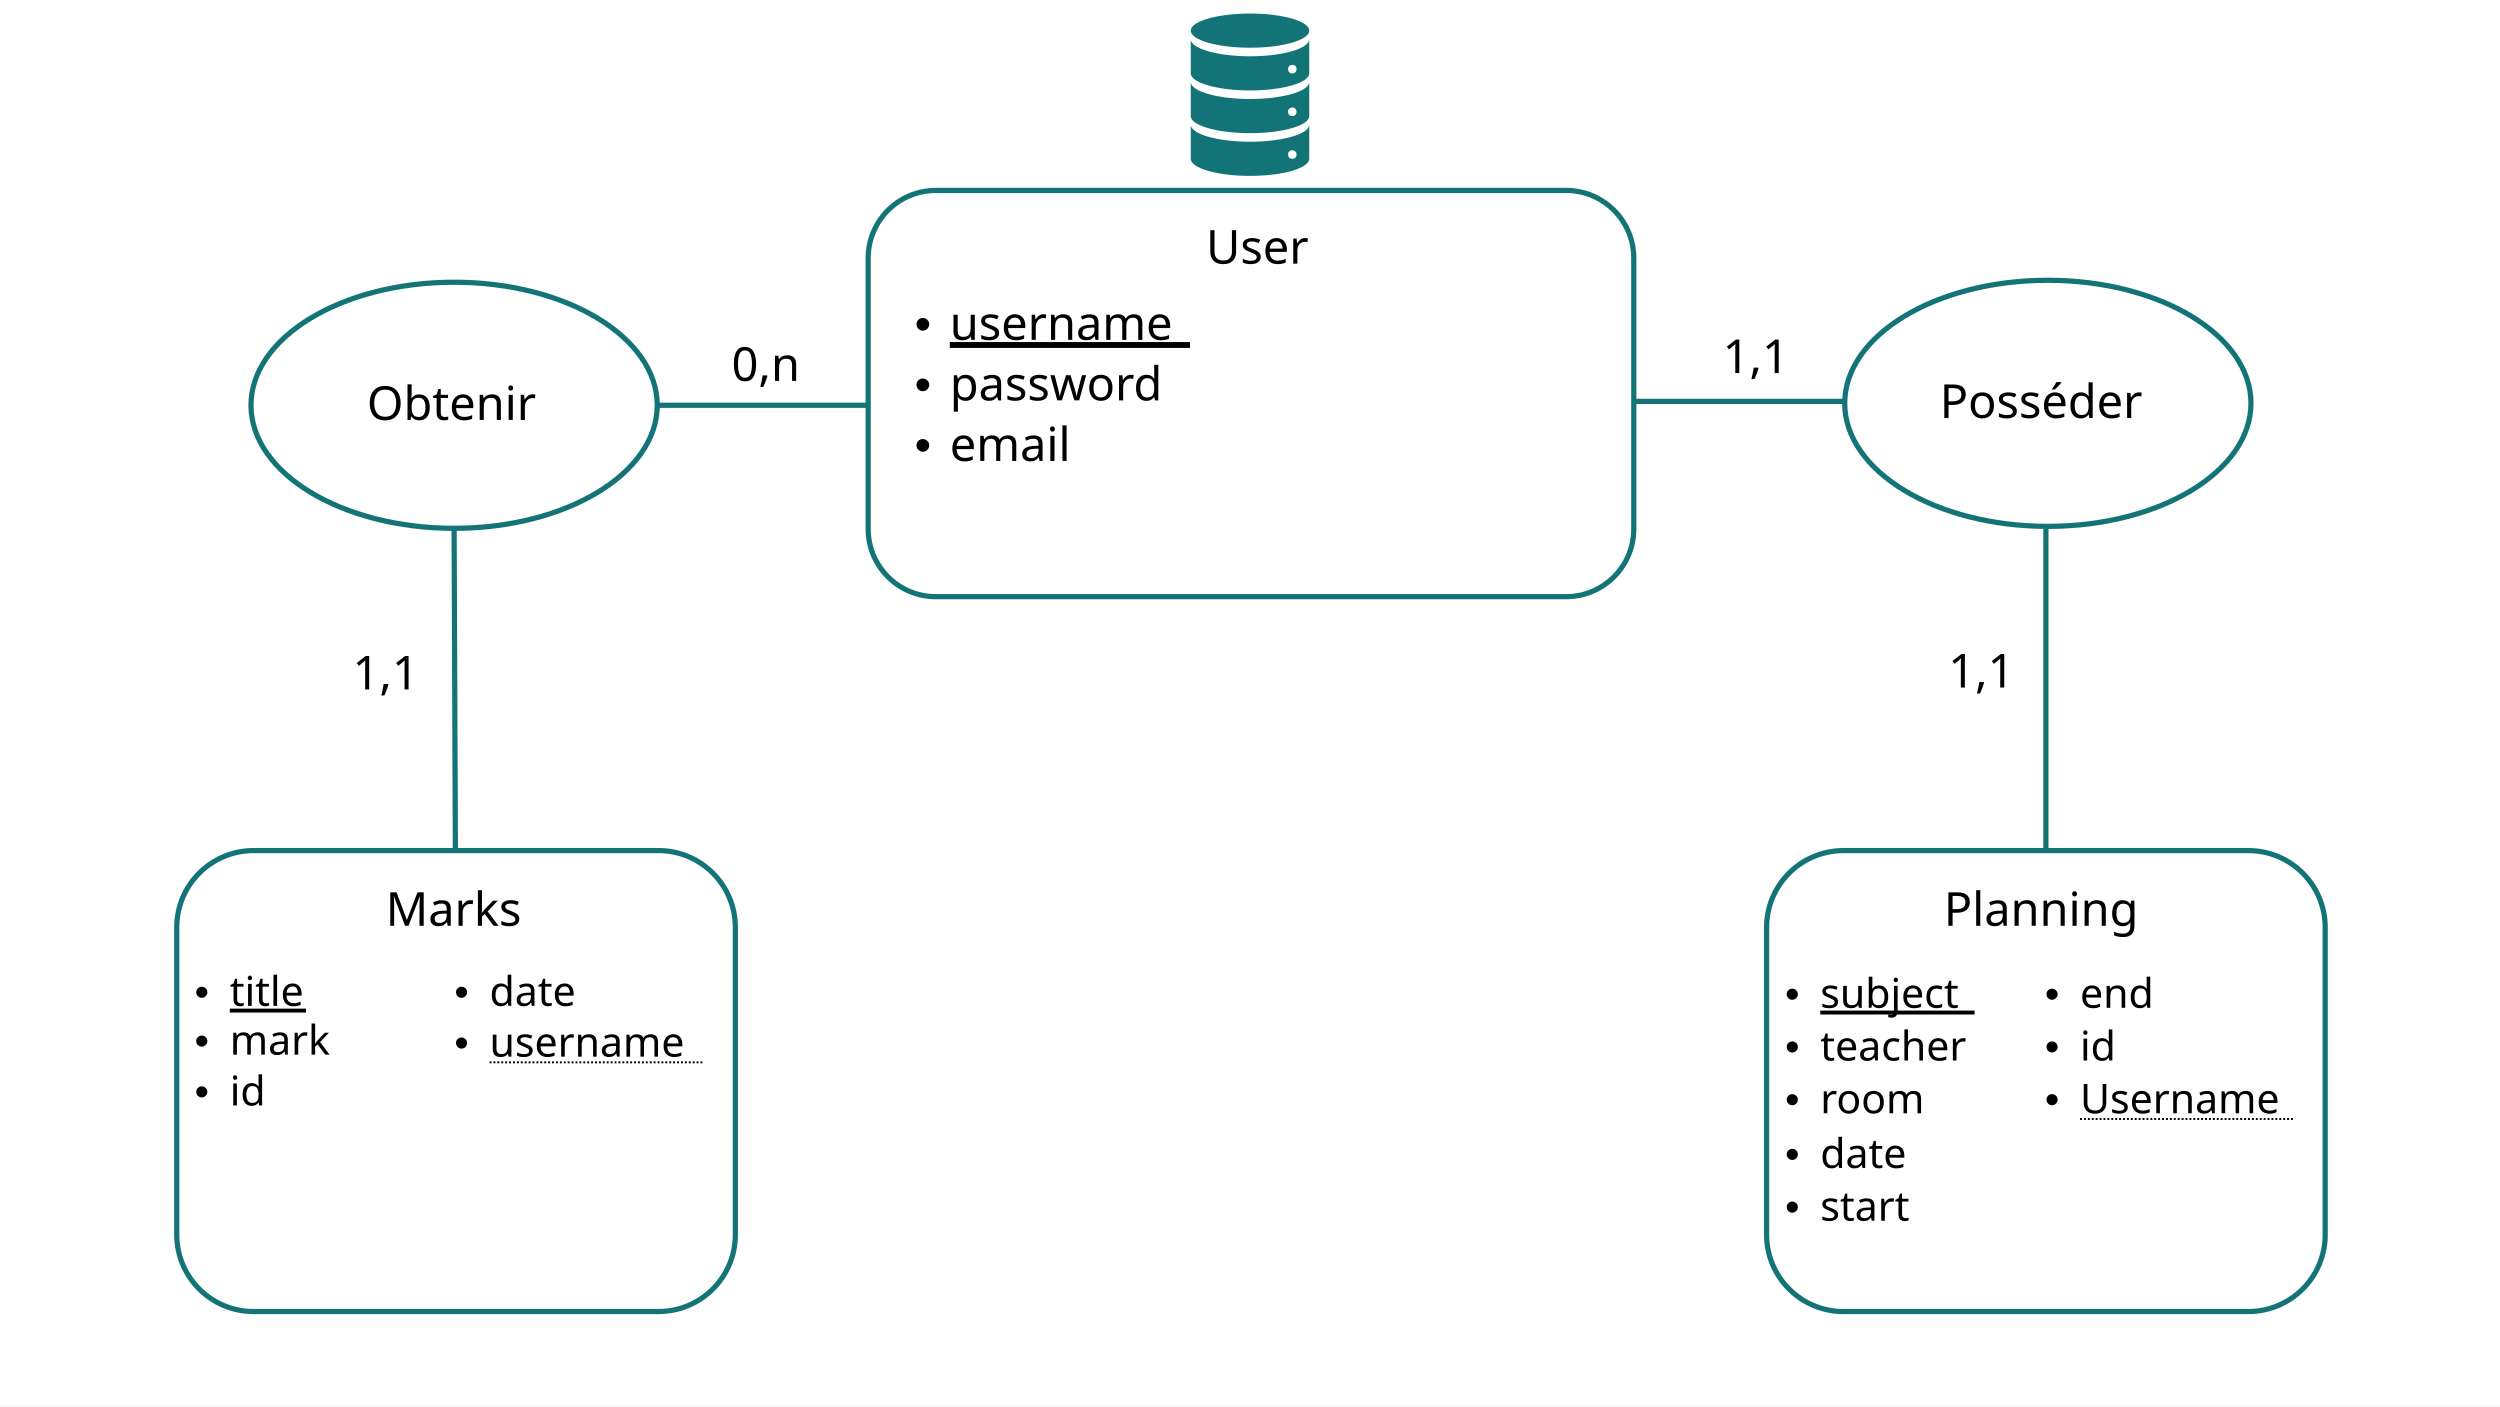
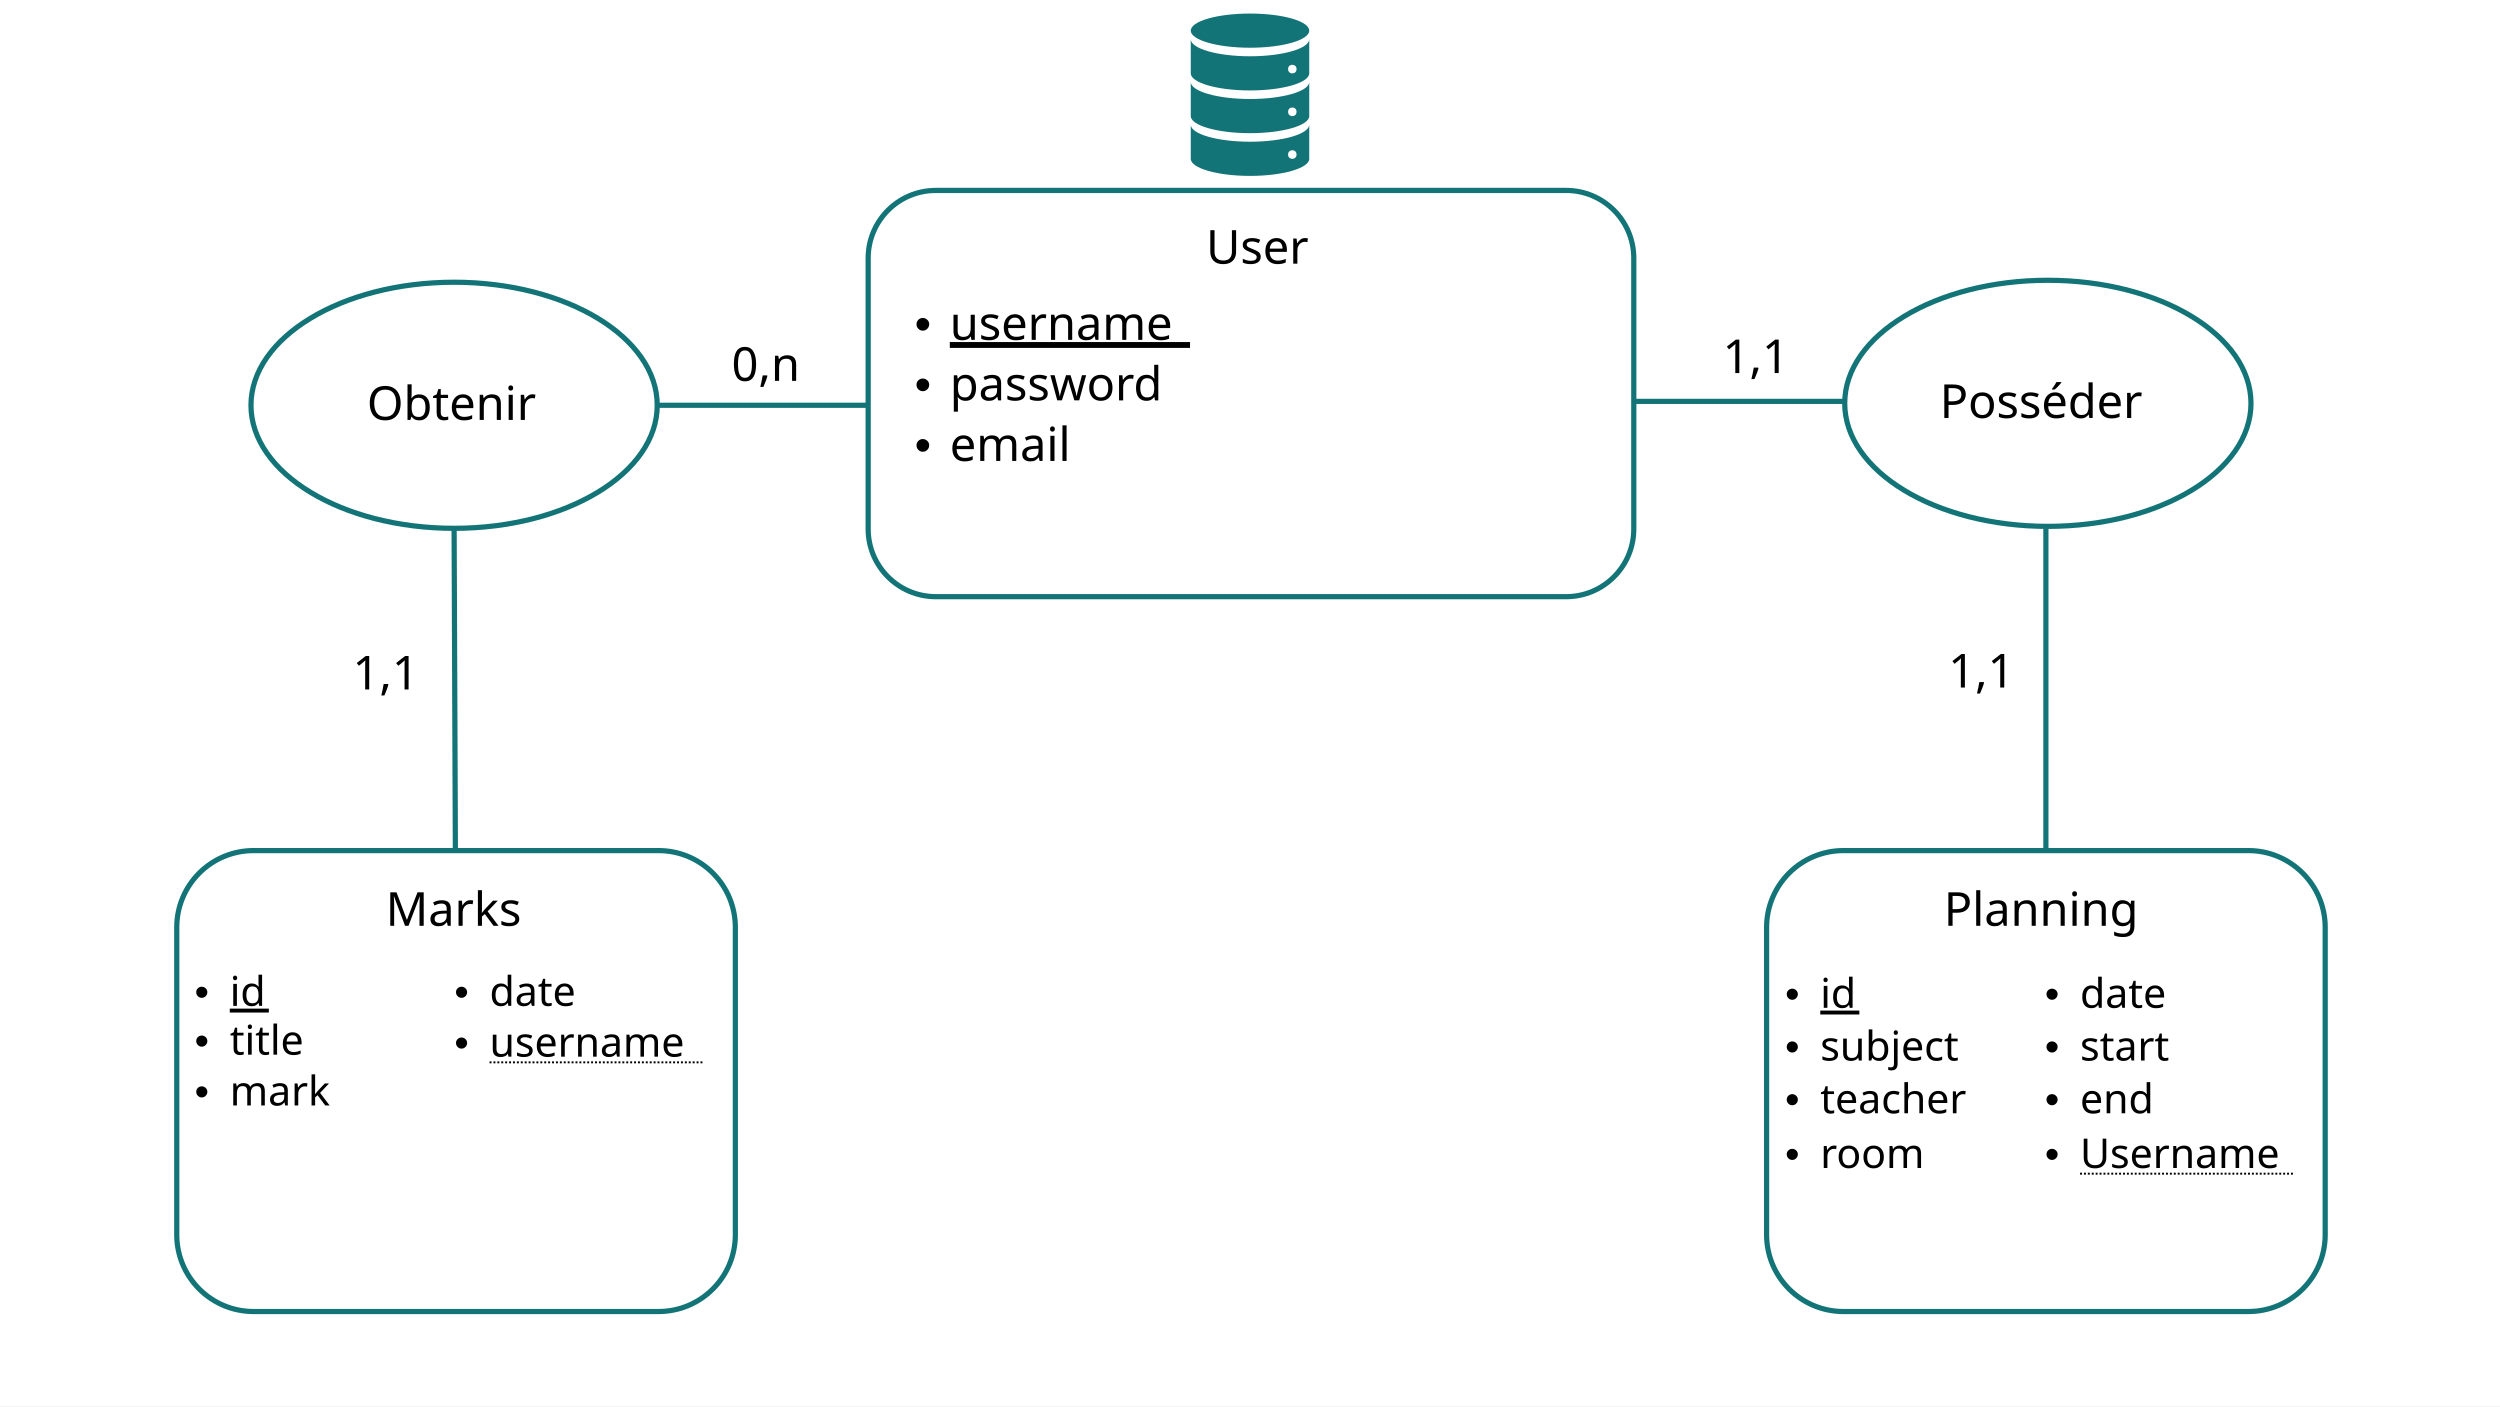
<svg xmlns="http://www.w3.org/2000/svg" width="1280" height="720" overflow="hidden">
  <defs>
    <clipPath id="clip0">
      <rect x="0" y="0" width="1280" height="720" />
    </clipPath>
    <clipPath id="clip1">
      <rect x="588" y="-4" width="104" height="105" />
    </clipPath>
    <clipPath id="clip2">
      <rect x="588" y="-4" width="104" height="105" />
    </clipPath>
    <clipPath id="clip3">
      <rect x="588" y="-4" width="104" height="105" />
    </clipPath>
  </defs>
  <g clip-path="url(#clip0)">
    <rect x="0" y="0" width="1280" height="720" fill="#FFFFFF" />
    <g clip-path="url(#clip1)">
      <g clip-path="url(#clip2)">
        <g clip-path="url(#clip3)">
          <path d="M82.333 19.5C82.333 24.287 68.753 28.167 52 28.167 35.247 28.167 21.667 24.287 21.667 19.5 21.667 14.713 35.247 10.833 52 10.833 68.753 10.833 82.333 14.713 82.333 19.5Z" fill="#137478" transform="matrix(1 0 0 1.00962 588 -4)" />
          <path d="M73.667 41.167C72.367 41.167 71.5 40.3 71.5 39 71.5 37.7 72.367 36.833 73.667 36.833 74.967 36.833 75.833 37.7 75.833 39 75.833 40.3 74.967 41.167 73.667 41.167ZM52 32.5C35.317 32.5 21.667 28.6 21.667 23.833L21.667 41.167C21.667 45.933 35.317 49.833 52 49.833 68.683 49.833 82.333 45.933 82.333 41.167L82.333 23.833C82.333 28.6 68.683 32.5 52 32.5Z" fill="#137478" transform="matrix(1 0 0 1.00962 588 -4)" />
          <path d="M73.667 62.833C72.367 62.833 71.5 61.967 71.5 60.667 71.5 59.367 72.367 58.5 73.667 58.5 74.967 58.5 75.833 59.367 75.833 60.667 75.833 61.967 74.967 62.833 73.667 62.833ZM52 54.167C35.317 54.167 21.667 50.267 21.667 45.5L21.667 62.833C21.667 67.6 35.317 71.5 52 71.5 68.683 71.5 82.333 67.6 82.333 62.833L82.333 45.5C82.333 50.267 68.683 54.167 52 54.167Z" fill="#137478" transform="matrix(1 0 0 1.00962 588 -4)" />
          <path d="M73.667 84.5C72.367 84.5 71.5 83.633 71.5 82.333 71.5 81.033 72.367 80.167 73.667 80.167 74.967 80.167 75.833 81.033 75.833 82.333 75.833 83.633 74.967 84.5 73.667 84.5ZM52 75.833C35.317 75.833 21.667 71.933 21.667 67.167L21.667 84.5C21.667 89.267 35.317 93.167 52 93.167 68.683 93.167 82.333 89.267 82.333 84.5L82.333 67.167C82.333 71.933 68.683 75.833 52 75.833Z" fill="#137478" transform="matrix(1 0 0 1.00962 588 -4)" />
        </g>
      </g>
    </g>
    <path d="M128.5 207.5C128.5 172.706 175.062 144.5 232.5 144.5 289.938 144.5 336.5 172.706 336.5 207.5 336.5 242.294 289.938 270.5 232.5 270.5 175.062 270.5 128.5 242.294 128.5 207.5Z" stroke="#137478" stroke-width="2.667" stroke-miterlimit="8" fill="#FFFFFF" fill-rule="evenodd" />
    <text font-family="Poppins,Poppins_MSFontService,sans-serif" font-weight="400" font-size="24" transform="translate(187.852 215)">Obtenir</text>
    <path d="M944.5 206.5C944.5 171.706 991.062 143.5 1048.5 143.5 1105.94 143.5 1152.5 171.706 1152.5 206.5 1152.5 241.294 1105.94 269.5 1048.5 269.5 991.062 269.5 944.5 241.294 944.5 206.5Z" stroke="#137478" stroke-width="2.667" stroke-miterlimit="8" fill="#FFFFFF" fill-rule="evenodd" />
    <text font-family="Poppins,Poppins_MSFontService,sans-serif" font-weight="400" font-size="24" transform="translate(993.166 214)">Posséder</text>
    <path d="M836.5 205.5 944.238 205.5" stroke="#137478" stroke-width="2.667" stroke-miterlimit="8" fill="none" fill-rule="evenodd" />
    <path d="M0 0 0 164.315" stroke="#137478" stroke-width="2.667" stroke-miterlimit="8" fill="none" fill-rule="evenodd" transform="matrix(1 0 0 -1 1047.5 434.815)" />
    <text font-family="Calibri,Calibri_MSFontService,sans-serif" font-weight="400" font-size="24" transform="translate(374.575 195)">0,n<tspan font-size="24" x="-194.056" y="158">1,1</tspan>
      <tspan font-size="24" x="622.925" y="157">1,1</tspan>
      <tspan font-size="24" x="507.441" y="-4">1,1</tspan>
    </text>
    <path d="M904.5 474.834C904.5 453.111 922.111 435.5 943.834 435.5L1151.17 435.5C1172.89 435.5 1190.5 453.111 1190.5 474.834L1190.5 632.166C1190.5 653.89 1172.89 671.5 1151.17 671.5L943.834 671.5C922.111 671.5 904.5 653.89 904.5 632.166Z" stroke="#137478" stroke-width="2.667" stroke-miterlimit="8" fill="#FFFFFF" fill-rule="evenodd" />
    <text font-family="Poppins,Poppins_MSFontService,sans-serif" font-weight="400" font-size="24" transform="translate(995.239 474)">Planning<tspan font-family="Arial,Arial_MSFontService,sans-serif" font-size="21" x="-81.259" y="42">•</tspan>
-       <tspan font-size="21" x="-63.259" y="42">subject</tspan>
+       <tspan font-size="21" x="-63.259" y="42">id</tspan>
    </text>
-     <path d="M931.98 517.42 958.313 517.42 984.646 517.42 1010.98 517.42 1010.98 519.42 984.646 519.42 958.313 519.42 931.98 519.42Z" fill-rule="evenodd" />
-     <text font-family="Arial,Arial_MSFontService,sans-serif" font-weight="400" font-size="21" transform="translate(913.98 543)">•<tspan font-family="Poppins,Poppins_MSFontService,sans-serif" font-size="21" x="18" y="0">teacher</tspan>
+     <path d="M931.98 517.42 951.98 517.42 951.98 519.42 931.98 519.42Z" fill-rule="evenodd" />
+     <text font-family="Arial,Arial_MSFontService,sans-serif" font-weight="400" font-size="21" transform="translate(913.98 543)">•<tspan font-family="Poppins,Poppins_MSFontService,sans-serif" font-size="21" x="18" y="0">subject</tspan>
      <tspan font-size="21" x="0" y="27">•</tspan>
-       <tspan font-family="Poppins,Poppins_MSFontService,sans-serif" font-size="21" x="18" y="27">room</tspan>
+       <tspan font-family="Poppins,Poppins_MSFontService,sans-serif" font-size="21" x="18" y="27">teacher</tspan>
      <tspan font-size="21" x="0" y="55">•</tspan>
-       <tspan font-family="Poppins,Poppins_MSFontService,sans-serif" font-size="21" x="18" y="55">date</tspan>
-       <tspan font-size="21" x="0" y="82">•</tspan>
-       <tspan font-family="Poppins,Poppins_MSFontService,sans-serif" font-size="21" x="18" y="82">start</tspan>
+       <tspan font-family="Poppins,Poppins_MSFontService,sans-serif" font-size="21" x="18" y="55">room</tspan>
      <tspan font-size="21" x="133" y="-27">•</tspan>
-       <tspan font-family="Poppins,Poppins_MSFontService,sans-serif" font-size="21" x="151" y="-27">end</tspan>
+       <tspan font-family="Poppins,Poppins_MSFontService,sans-serif" font-size="21" x="151" y="-27">date</tspan>
      <tspan font-size="21" x="133" y="0">•</tspan>
-       <tspan font-family="Poppins,Poppins_MSFontService,sans-serif" font-size="21" x="151" y="0">id</tspan>
+       <tspan font-family="Poppins,Poppins_MSFontService,sans-serif" font-size="21" x="151" y="0">start</tspan>
      <tspan font-size="21" x="133" y="27">•</tspan>
-       <tspan font-family="Poppins,Poppins_MSFontService,sans-serif" font-size="21" x="151" y="27">Username</tspan>
+       <tspan font-family="Poppins,Poppins_MSFontService,sans-serif" font-size="21" x="151" y="27">end</tspan>
+       <tspan font-size="21" x="133" y="55">•</tspan>
+       <tspan font-family="Poppins,Poppins_MSFontService,sans-serif" font-size="21" x="151" y="55">Username</tspan>
    </text>
-     <path d="M1064.98 572.42 1065.98 572.42 1065.98 573.42 1064.98 573.42ZM1066.98 572.42 1067.98 572.42 1067.98 573.42 1066.98 573.42ZM1068.98 572.42 1069.98 572.42 1069.98 573.42 1068.98 573.42ZM1070.98 572.42 1071.98 572.42 1071.98 573.42 1070.98 573.42ZM1072.98 572.42 1073.98 572.42 1073.98 573.42 1072.98 573.42ZM1074.98 572.42 1075.98 572.42 1075.98 573.42 1074.98 573.42ZM1076.98 572.42 1077.98 572.42 1077.98 573.42 1076.98 573.42ZM1078.98 572.42 1079.98 572.42 1079.98 573.42 1078.98 573.42ZM1080.98 572.42 1081.98 572.42 1081.98 573.42 1080.98 573.42ZM1082.98 572.42 1083.98 572.42 1083.98 573.42 1082.98 573.42ZM1084.98 572.42 1085.98 572.42 1085.98 573.42 1084.98 573.42ZM1086.98 572.42 1087.98 572.42 1087.98 573.42 1086.98 573.42ZM1088.98 572.42 1089.98 572.42 1089.98 573.42 1088.98 573.42ZM1090.98 572.42 1091.98 572.42 1091.98 573.42 1090.98 573.42ZM1092.98 572.42 1093.98 572.42 1093.98 573.42 1092.98 573.42ZM1094.98 572.42 1095.98 572.42 1095.98 573.42 1094.98 573.42ZM1096.98 572.42 1097.98 572.42 1097.98 573.42 1096.98 573.42ZM1098.98 572.42 1099.98 572.42 1099.98 573.42 1098.98 573.42ZM1100.98 572.42 1101.98 572.42 1101.98 573.42 1100.98 573.42ZM1102.98 572.42 1103.98 572.42 1103.98 573.42 1102.98 573.42ZM1104.98 572.42 1105.98 572.42 1105.98 573.42 1104.98 573.42ZM1106.98 572.42 1107.98 572.42 1107.98 573.42 1106.98 573.42ZM1108.98 572.42 1109.98 572.42 1109.98 573.42 1108.98 573.42ZM1110.98 572.42 1111.98 572.42 1111.98 573.42 1110.98 573.42ZM1112.98 572.42 1113.98 572.42 1113.98 573.42 1112.98 573.42ZM1114.98 572.42 1115.98 572.42 1115.98 573.42 1114.98 573.42ZM1116.98 572.42 1117.98 572.42 1117.98 573.42 1116.98 573.42ZM1118.98 572.42 1119.98 572.42 1119.98 573.42 1118.98 573.42ZM1120.98 572.42 1121.98 572.42 1121.98 573.42 1120.98 573.42ZM1122.98 572.42 1123.98 572.42 1123.98 573.42 1122.98 573.42ZM1124.98 572.42 1125.98 572.42 1125.98 573.42 1124.98 573.42ZM1126.98 572.42 1127.98 572.42 1127.98 573.42 1126.98 573.42ZM1128.98 572.42 1129.98 572.42 1129.98 573.42 1128.98 573.42ZM1130.98 572.42 1131.98 572.42 1131.98 573.42 1130.98 573.42ZM1132.98 572.42 1133.98 572.42 1133.98 573.42 1132.98 573.42ZM1134.98 572.42 1135.98 572.42 1135.98 573.42 1134.98 573.42ZM1136.98 572.42 1137.98 572.42 1137.98 573.42 1136.98 573.42ZM1138.98 572.42 1139.98 572.42 1139.98 573.42 1138.98 573.42ZM1140.98 572.42 1141.98 572.42 1141.98 573.42 1140.98 573.42ZM1142.98 572.42 1143.98 572.42 1143.98 573.42 1142.98 573.42ZM1144.98 572.42 1145.98 572.42 1145.98 573.42 1144.98 573.42ZM1146.98 572.42 1147.98 572.42 1147.98 573.42 1146.98 573.42ZM1148.98 572.42 1149.98 572.42 1149.98 573.42 1148.98 573.42ZM1150.98 572.42 1151.98 572.42 1151.98 573.42 1150.98 573.42ZM1152.98 572.42 1153.98 572.42 1153.98 573.42 1152.98 573.42ZM1154.98 572.42 1155.98 572.42 1155.98 573.42 1154.98 573.42ZM1156.98 572.42 1157.98 572.42 1157.98 573.42 1156.98 573.42ZM1158.98 572.42 1159.98 572.42 1159.98 573.42 1158.98 573.42ZM1160.98 572.42 1161.98 572.42 1161.98 573.42 1160.98 573.42ZM1162.98 572.42 1163.98 572.42 1163.98 573.42 1162.98 573.42ZM1164.98 572.42 1165.98 572.42 1165.98 573.42 1164.98 573.42ZM1166.98 572.42 1167.98 572.42 1167.98 573.42 1166.98 573.42ZM1168.98 572.42 1169.98 572.42 1169.98 573.42 1168.98 573.42ZM1170.98 572.42 1171.98 572.42 1171.98 573.42 1170.98 573.42ZM1172.98 572.42 1173.98 572.42 1173.98 573.42 1172.98 573.42Z" fill-rule="evenodd" />
+     <path d="M1064.98 600.42 1065.98 600.42 1065.98 601.42 1064.98 601.42ZM1066.98 600.42 1067.98 600.42 1067.98 601.42 1066.98 601.42ZM1068.98 600.42 1069.98 600.42 1069.98 601.42 1068.98 601.42ZM1070.98 600.42 1071.98 600.42 1071.98 601.42 1070.98 601.42ZM1072.98 600.42 1073.98 600.42 1073.98 601.42 1072.98 601.42ZM1074.98 600.42 1075.98 600.42 1075.98 601.42 1074.98 601.42ZM1076.98 600.42 1077.98 600.42 1077.98 601.42 1076.98 601.42ZM1078.98 600.42 1079.98 600.42 1079.98 601.42 1078.98 601.42ZM1080.98 600.42 1081.98 600.42 1081.98 601.42 1080.98 601.42ZM1082.98 600.42 1083.98 600.42 1083.98 601.42 1082.98 601.42ZM1084.98 600.42 1085.98 600.42 1085.98 601.42 1084.98 601.42ZM1086.98 600.42 1087.98 600.42 1087.98 601.42 1086.98 601.42ZM1088.98 600.42 1089.98 600.42 1089.98 601.42 1088.98 601.42ZM1090.98 600.42 1091.98 600.42 1091.98 601.42 1090.98 601.42ZM1092.98 600.42 1093.98 600.42 1093.98 601.42 1092.98 601.42ZM1094.98 600.42 1095.98 600.42 1095.98 601.42 1094.98 601.42ZM1096.98 600.42 1097.98 600.42 1097.98 601.42 1096.98 601.42ZM1098.98 600.42 1099.98 600.42 1099.98 601.42 1098.98 601.42ZM1100.98 600.42 1101.98 600.42 1101.98 601.42 1100.98 601.42ZM1102.98 600.42 1103.98 600.42 1103.98 601.42 1102.98 601.42ZM1104.98 600.42 1105.98 600.42 1105.98 601.42 1104.98 601.42ZM1106.98 600.42 1107.98 600.42 1107.98 601.42 1106.98 601.42ZM1108.98 600.42 1109.98 600.42 1109.98 601.42 1108.98 601.42ZM1110.98 600.42 1111.98 600.42 1111.98 601.42 1110.98 601.42ZM1112.98 600.42 1113.98 600.42 1113.98 601.42 1112.98 601.42ZM1114.98 600.42 1115.98 600.42 1115.98 601.42 1114.98 601.42ZM1116.98 600.42 1117.98 600.42 1117.98 601.42 1116.98 601.42ZM1118.98 600.42 1119.98 600.42 1119.98 601.42 1118.98 601.42ZM1120.98 600.42 1121.98 600.42 1121.98 601.42 1120.98 601.42ZM1122.98 600.42 1123.98 600.42 1123.98 601.42 1122.98 601.42ZM1124.98 600.42 1125.98 600.42 1125.98 601.42 1124.98 601.42ZM1126.98 600.42 1127.98 600.42 1127.98 601.42 1126.98 601.42ZM1128.98 600.42 1129.98 600.42 1129.98 601.42 1128.98 601.42ZM1130.98 600.42 1131.98 600.42 1131.98 601.42 1130.98 601.42ZM1132.98 600.42 1133.98 600.42 1133.98 601.42 1132.98 601.42ZM1134.98 600.42 1135.98 600.42 1135.98 601.42 1134.98 601.42ZM1136.98 600.42 1137.98 600.42 1137.98 601.42 1136.98 601.42ZM1138.98 600.42 1139.98 600.42 1139.98 601.42 1138.98 601.42ZM1140.98 600.42 1141.98 600.42 1141.98 601.42 1140.98 601.42ZM1142.98 600.42 1143.98 600.42 1143.98 601.42 1142.98 601.42ZM1144.98 600.42 1145.98 600.42 1145.98 601.42 1144.98 601.42ZM1146.98 600.42 1147.98 600.42 1147.98 601.42 1146.98 601.42ZM1148.98 600.42 1149.98 600.42 1149.98 601.42 1148.98 601.42ZM1150.98 600.42 1151.98 600.42 1151.98 601.42 1150.98 601.42ZM1152.98 600.42 1153.98 600.42 1153.98 601.42 1152.98 601.42ZM1154.98 600.42 1155.98 600.42 1155.98 601.42 1154.98 601.42ZM1156.98 600.42 1157.98 600.42 1157.98 601.42 1156.98 601.42ZM1158.98 600.42 1159.98 600.42 1159.98 601.42 1158.98 601.42ZM1160.98 600.42 1161.98 600.42 1161.98 601.42 1160.98 601.42ZM1162.98 600.42 1163.98 600.42 1163.98 601.42 1162.98 601.42ZM1164.98 600.42 1165.98 600.42 1165.98 601.42 1164.98 601.42ZM1166.98 600.42 1167.98 600.42 1167.98 601.42 1166.98 601.42ZM1168.98 600.42 1169.98 600.42 1169.98 601.42 1168.98 601.42ZM1170.98 600.42 1171.98 600.42 1171.98 601.42 1170.98 601.42ZM1172.98 600.42 1173.98 600.42 1173.98 601.42 1172.98 601.42Z" fill-rule="evenodd" />
    <path d="M90.5 474.834C90.5 453.111 108.111 435.5 129.834 435.5L337.166 435.5C358.89 435.5 376.5 453.111 376.5 474.834L376.5 632.166C376.5 653.89 358.89 671.5 337.166 671.5L129.834 671.5C108.111 671.5 90.5 653.89 90.5 632.166Z" stroke="#137478" stroke-width="2.667" stroke-miterlimit="8" fill="#FFFFFF" fill-rule="evenodd" />
    <text font-family="Poppins,Poppins_MSFontService,sans-serif" font-weight="400" font-size="24" transform="translate(197.494 474)">Marks<tspan font-family="Arial,Arial_MSFontService,sans-serif" font-size="21" x="-97.846" y="41">•</tspan>
-       <tspan font-size="21" x="-79.846" y="41">title</tspan>
+       <tspan font-size="21" x="-79.846" y="41">id</tspan>
    </text>
-     <path d="M117.648 516.42 137.148 516.42 156.648 516.42 156.648 518.42 137.148 518.42 117.648 518.42Z" fill-rule="evenodd" />
-     <text font-family="Arial,Arial_MSFontService,sans-serif" font-weight="400" font-size="21" transform="translate(99.6482 540)">•<tspan font-family="Poppins,Poppins_MSFontService,sans-serif" font-size="21" x="18" y="0">mark</tspan>
+     <path d="M117.648 516.42 137.648 516.42 137.648 518.42 117.648 518.42Z" fill-rule="evenodd" />
+     <text font-family="Arial,Arial_MSFontService,sans-serif" font-weight="400" font-size="21" transform="translate(99.6482 540)">•<tspan font-family="Poppins,Poppins_MSFontService,sans-serif" font-size="21" x="18" y="0">title</tspan>
      <tspan font-size="21" x="0" y="26">•</tspan>
-       <tspan font-family="Poppins,Poppins_MSFontService,sans-serif" font-size="21" x="18" y="26">id</tspan>
+       <tspan font-family="Poppins,Poppins_MSFontService,sans-serif" font-size="21" x="18" y="26">mark</tspan>
      <tspan font-size="21" x="133" y="-25">•</tspan>
      <tspan font-family="Poppins,Poppins_MSFontService,sans-serif" font-size="21" x="151" y="-25">date</tspan>
      <tspan font-size="21" x="133" y="1">•</tspan>
      <tspan font-family="Poppins,Poppins_MSFontService,sans-serif" font-size="21" x="151" y="1">username</tspan>
    </text>
    <path d="M250.648 543.42 251.648 543.42 251.648 544.42 250.648 544.42ZM252.648 543.42 253.648 543.42 253.648 544.42 252.648 544.42ZM254.648 543.42 255.648 543.42 255.648 544.42 254.648 544.42ZM256.648 543.42 257.648 543.42 257.648 544.42 256.648 544.42ZM258.648 543.42 259.648 543.42 259.648 544.42 258.648 544.42ZM260.648 543.42 261.648 543.42 261.648 544.42 260.648 544.42ZM262.648 543.42 263.648 543.42 263.648 544.42 262.648 544.42ZM264.648 543.42 265.648 543.42 265.648 544.42 264.648 544.42ZM266.648 543.42 267.648 543.42 267.648 544.42 266.648 544.42ZM268.648 543.42 269.648 543.42 269.648 544.42 268.648 544.42ZM270.648 543.42 271.648 543.42 271.648 544.42 270.648 544.42ZM272.648 543.42 273.648 543.42 273.648 544.42 272.648 544.42ZM274.648 543.42 275.648 543.42 275.648 544.42 274.648 544.42ZM276.648 543.42 277.648 543.42 277.648 544.42 276.648 544.42ZM278.648 543.42 279.648 543.42 279.648 544.42 278.648 544.42ZM280.648 543.42 281.648 543.42 281.648 544.42 280.648 544.42ZM282.648 543.42 283.648 543.42 283.648 544.42 282.648 544.42ZM284.648 543.42 285.648 543.42 285.648 544.42 284.648 544.42ZM286.648 543.42 287.648 543.42 287.648 544.42 286.648 544.42ZM288.648 543.42 289.648 543.42 289.648 544.42 288.648 544.42ZM290.648 543.42 291.648 543.42 291.648 544.42 290.648 544.42ZM292.648 543.42 293.648 543.42 293.648 544.42 292.648 544.42ZM294.648 543.42 295.648 543.42 295.648 544.42 294.648 544.42ZM296.648 543.42 297.648 543.42 297.648 544.42 296.648 544.42ZM298.648 543.42 299.648 543.42 299.648 544.42 298.648 544.42ZM300.648 543.42 301.648 543.42 301.648 544.42 300.648 544.42ZM302.648 543.42 303.648 543.42 303.648 544.42 302.648 544.42ZM304.648 543.42 305.648 543.42 305.648 544.42 304.648 544.42ZM306.648 543.42 307.648 543.42 307.648 544.42 306.648 544.42ZM308.648 543.42 309.648 543.42 309.648 544.42 308.648 544.42ZM310.648 543.42 311.648 543.42 311.648 544.42 310.648 544.42ZM312.648 543.42 313.648 543.42 313.648 544.42 312.648 544.42ZM314.648 543.42 315.648 543.42 315.648 544.42 314.648 544.42ZM316.648 543.42 317.648 543.42 317.648 544.42 316.648 544.42ZM318.648 543.42 319.648 543.42 319.648 544.42 318.648 544.42ZM320.648 543.42 321.648 543.42 321.648 544.42 320.648 544.42ZM322.648 543.42 323.648 543.42 323.648 544.42 322.648 544.42ZM324.648 543.42 325.648 543.42 325.648 544.42 324.648 544.42ZM326.648 543.42 327.648 543.42 327.648 544.42 326.648 544.42ZM328.648 543.42 329.648 543.42 329.648 544.42 328.648 544.42ZM330.648 543.42 331.648 543.42 331.648 544.42 330.648 544.42ZM332.648 543.42 333.648 543.42 333.648 544.42 332.648 544.42ZM334.648 543.42 335.648 543.42 335.648 544.42 334.648 544.42ZM336.648 543.42 337.648 543.42 337.648 544.42 336.648 544.42ZM338.648 543.42 339.648 543.42 339.648 544.42 338.648 544.42ZM340.648 543.42 341.648 543.42 341.648 544.42 340.648 544.42ZM342.648 543.42 343.648 543.42 343.648 544.42 342.648 544.42ZM344.648 543.42 345.648 543.42 345.648 544.42 344.648 544.42ZM346.648 543.42 347.648 543.42 347.648 544.42 346.648 544.42ZM348.648 543.42 349.648 543.42 349.648 544.42 348.648 544.42ZM350.648 543.42 351.648 543.42 351.648 544.42 350.648 544.42ZM352.648 543.42 353.648 543.42 353.648 544.42 352.648 544.42ZM354.648 543.42 355.648 543.42 355.648 544.42 354.648 544.42ZM356.648 543.42 357.648 543.42 357.648 544.42 356.648 544.42ZM358.648 543.42 359.648 543.42 359.648 544.42 358.648 544.42Z" fill-rule="evenodd" />
    <path d="M444.5 132.168C444.5 113.021 460.021 97.5 479.167 97.5L801.833 97.5C820.979 97.5 836.5 113.021 836.5 132.168L836.5 270.833C836.5 289.979 820.979 305.5 801.833 305.5L479.167 305.5C460.021 305.5 444.5 289.979 444.5 270.833Z" stroke="#137478" stroke-width="2.667" stroke-miterlimit="8" fill="#FFFFFF" fill-rule="evenodd" />
    <text font-family="Calibri,Calibri_MSFontService,sans-serif" font-weight="400" font-size="24" transform="translate(617.523 135)">User<tspan font-family="Arial,Arial_MSFontService,sans-serif" font-size="24" x="-149.223" y="39">•</tspan>
      <tspan font-family="Poppins,Poppins_MSFontService,sans-serif" font-size="24" x="-131.223" y="39">username</tspan>
    </text>
    <path d="M486.299 175.129 547.799 175.129 609.299 175.129 609.299 178.129 547.799 178.129 486.299 178.129Z" fill-rule="evenodd" />
    <text font-family="Arial,Arial_MSFontService,sans-serif" font-weight="400" font-size="24" transform="translate(468.299 205)">•<tspan font-family="Poppins,Poppins_MSFontService,sans-serif" font-size="24" x="18" y="0">password</tspan>
      <tspan font-size="24" x="0" y="31">•</tspan>
      <tspan font-family="Poppins,Poppins_MSFontService,sans-serif" font-size="24" x="18" y="31">email</tspan>
    </text>
    <path d="M232.5 270.5 233.149 434.815" stroke="#137478" stroke-width="2.667" stroke-miterlimit="8" fill="none" fill-rule="evenodd" />
    <path d="M336.5 207.5 444.238 207.5" stroke="#137478" stroke-width="2.667" stroke-miterlimit="8" fill="none" fill-rule="evenodd" />
  </g>
</svg>
